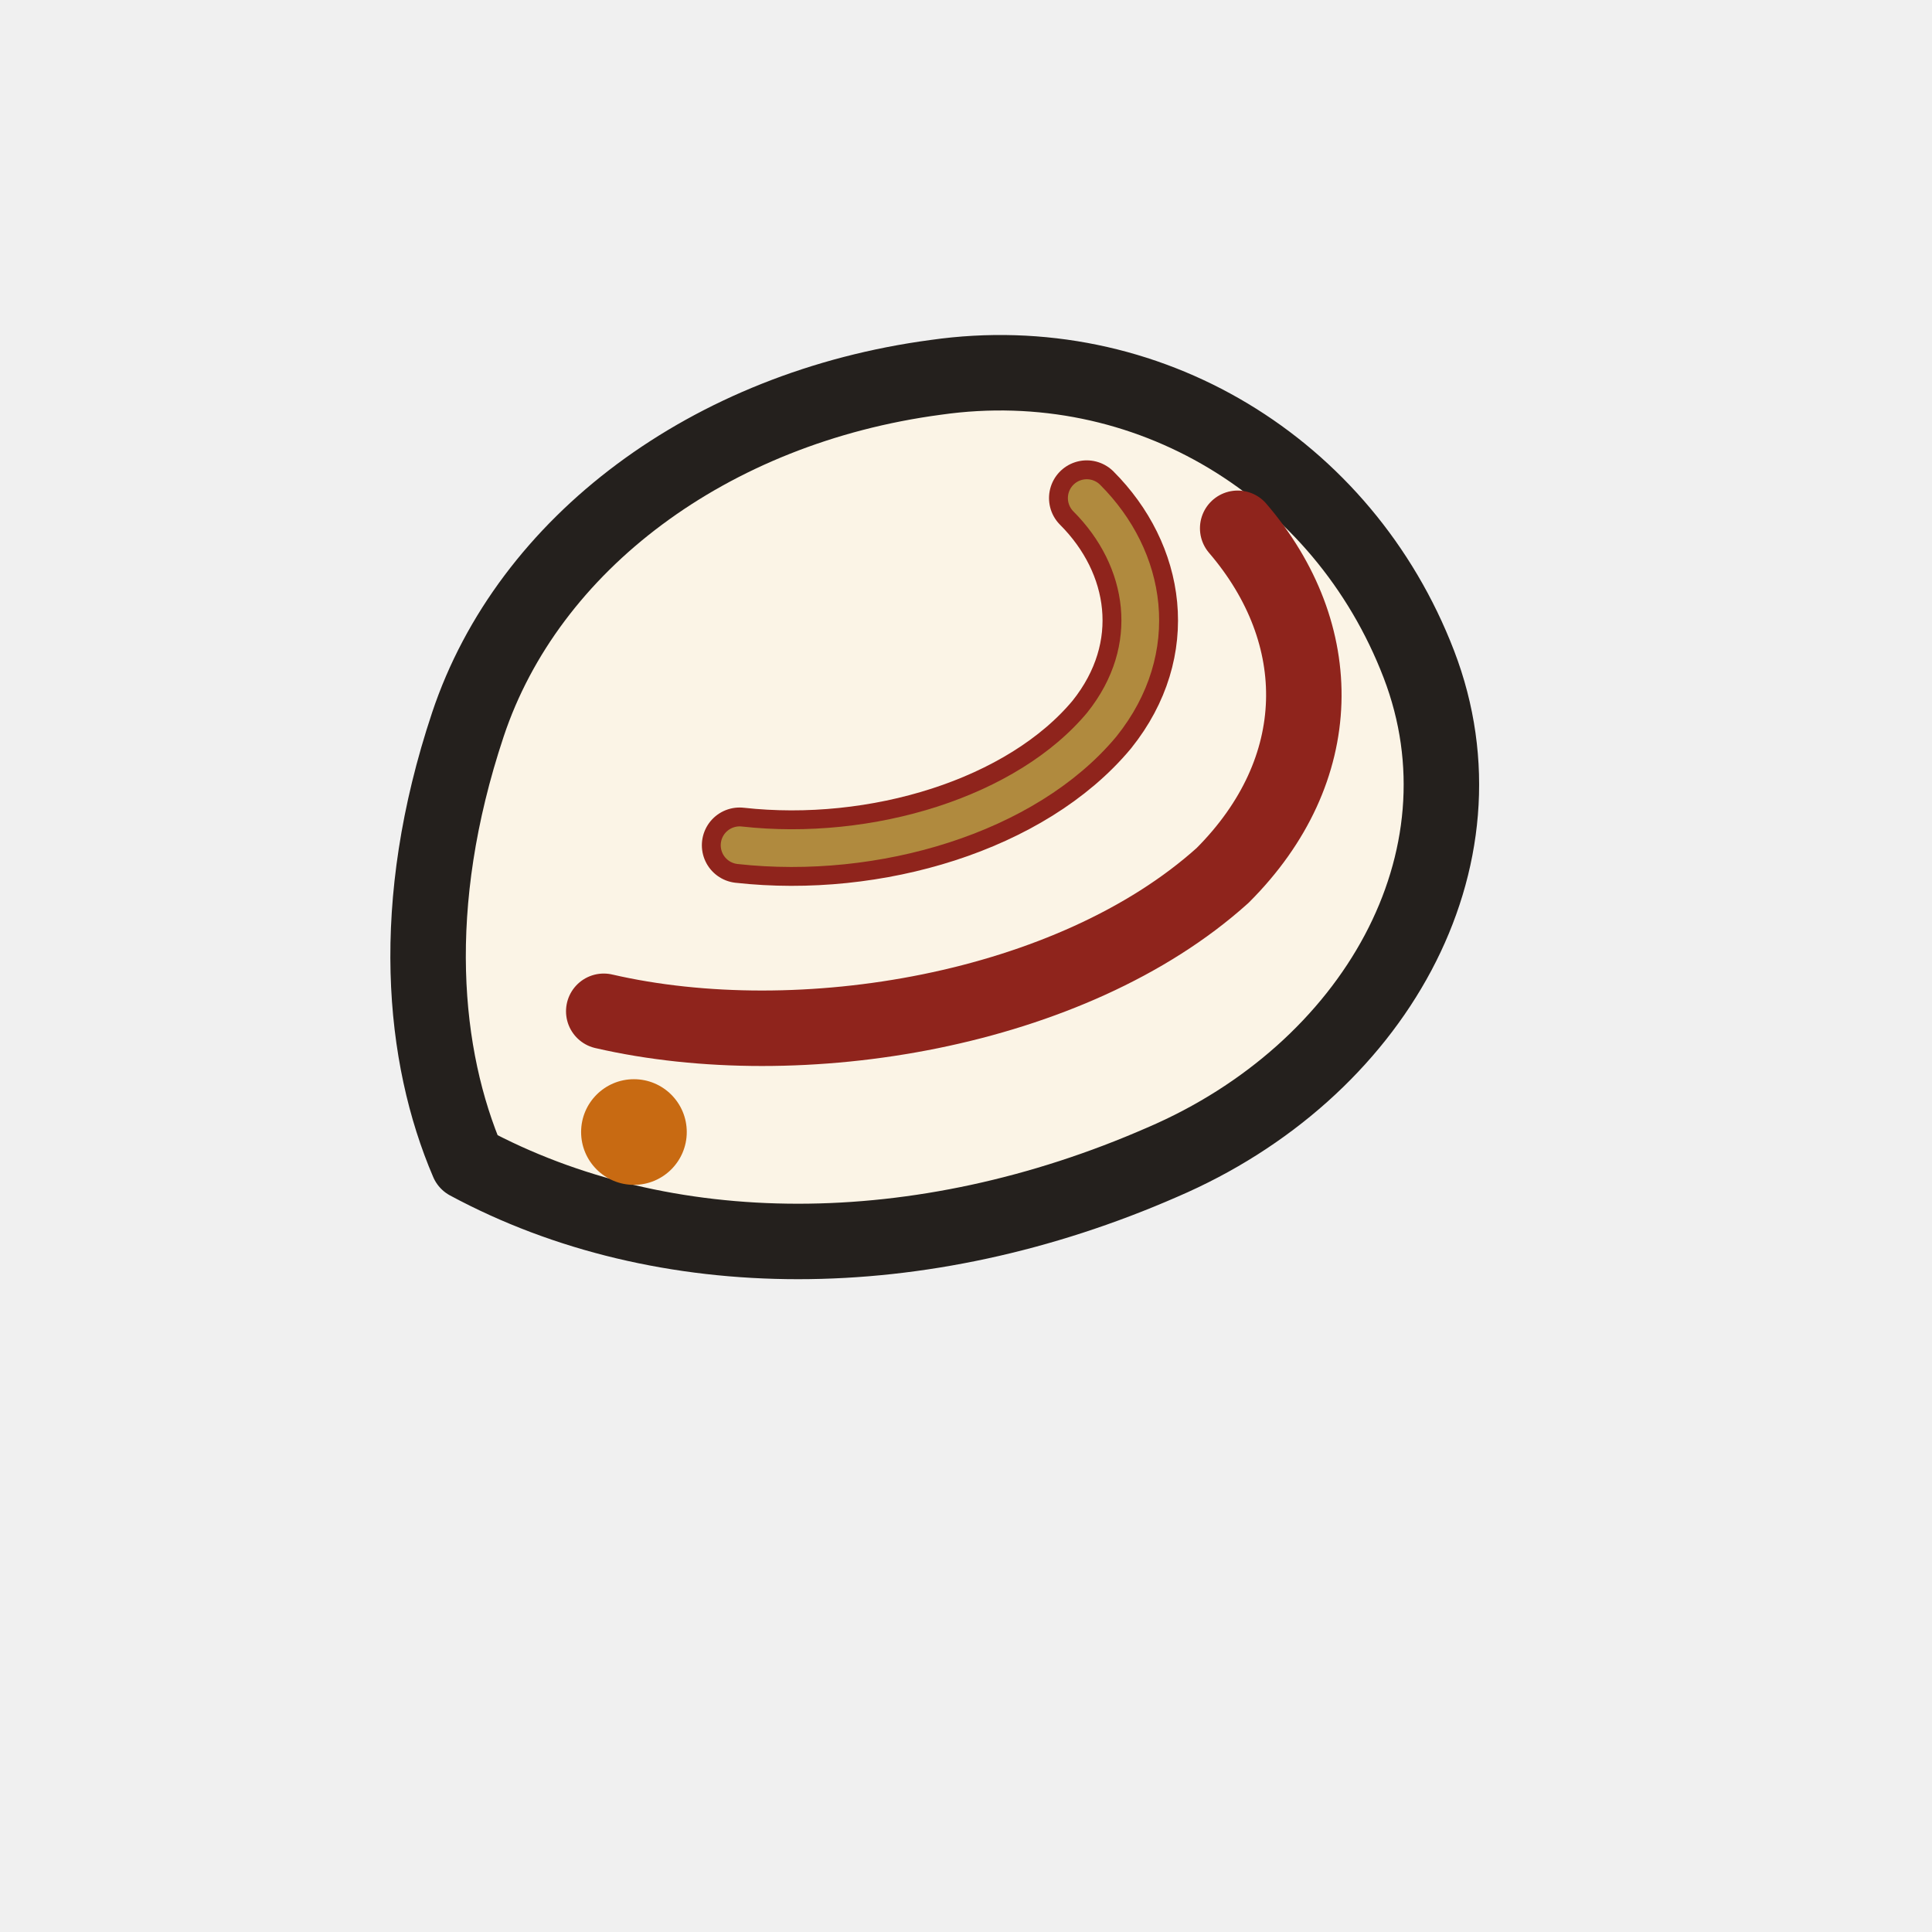
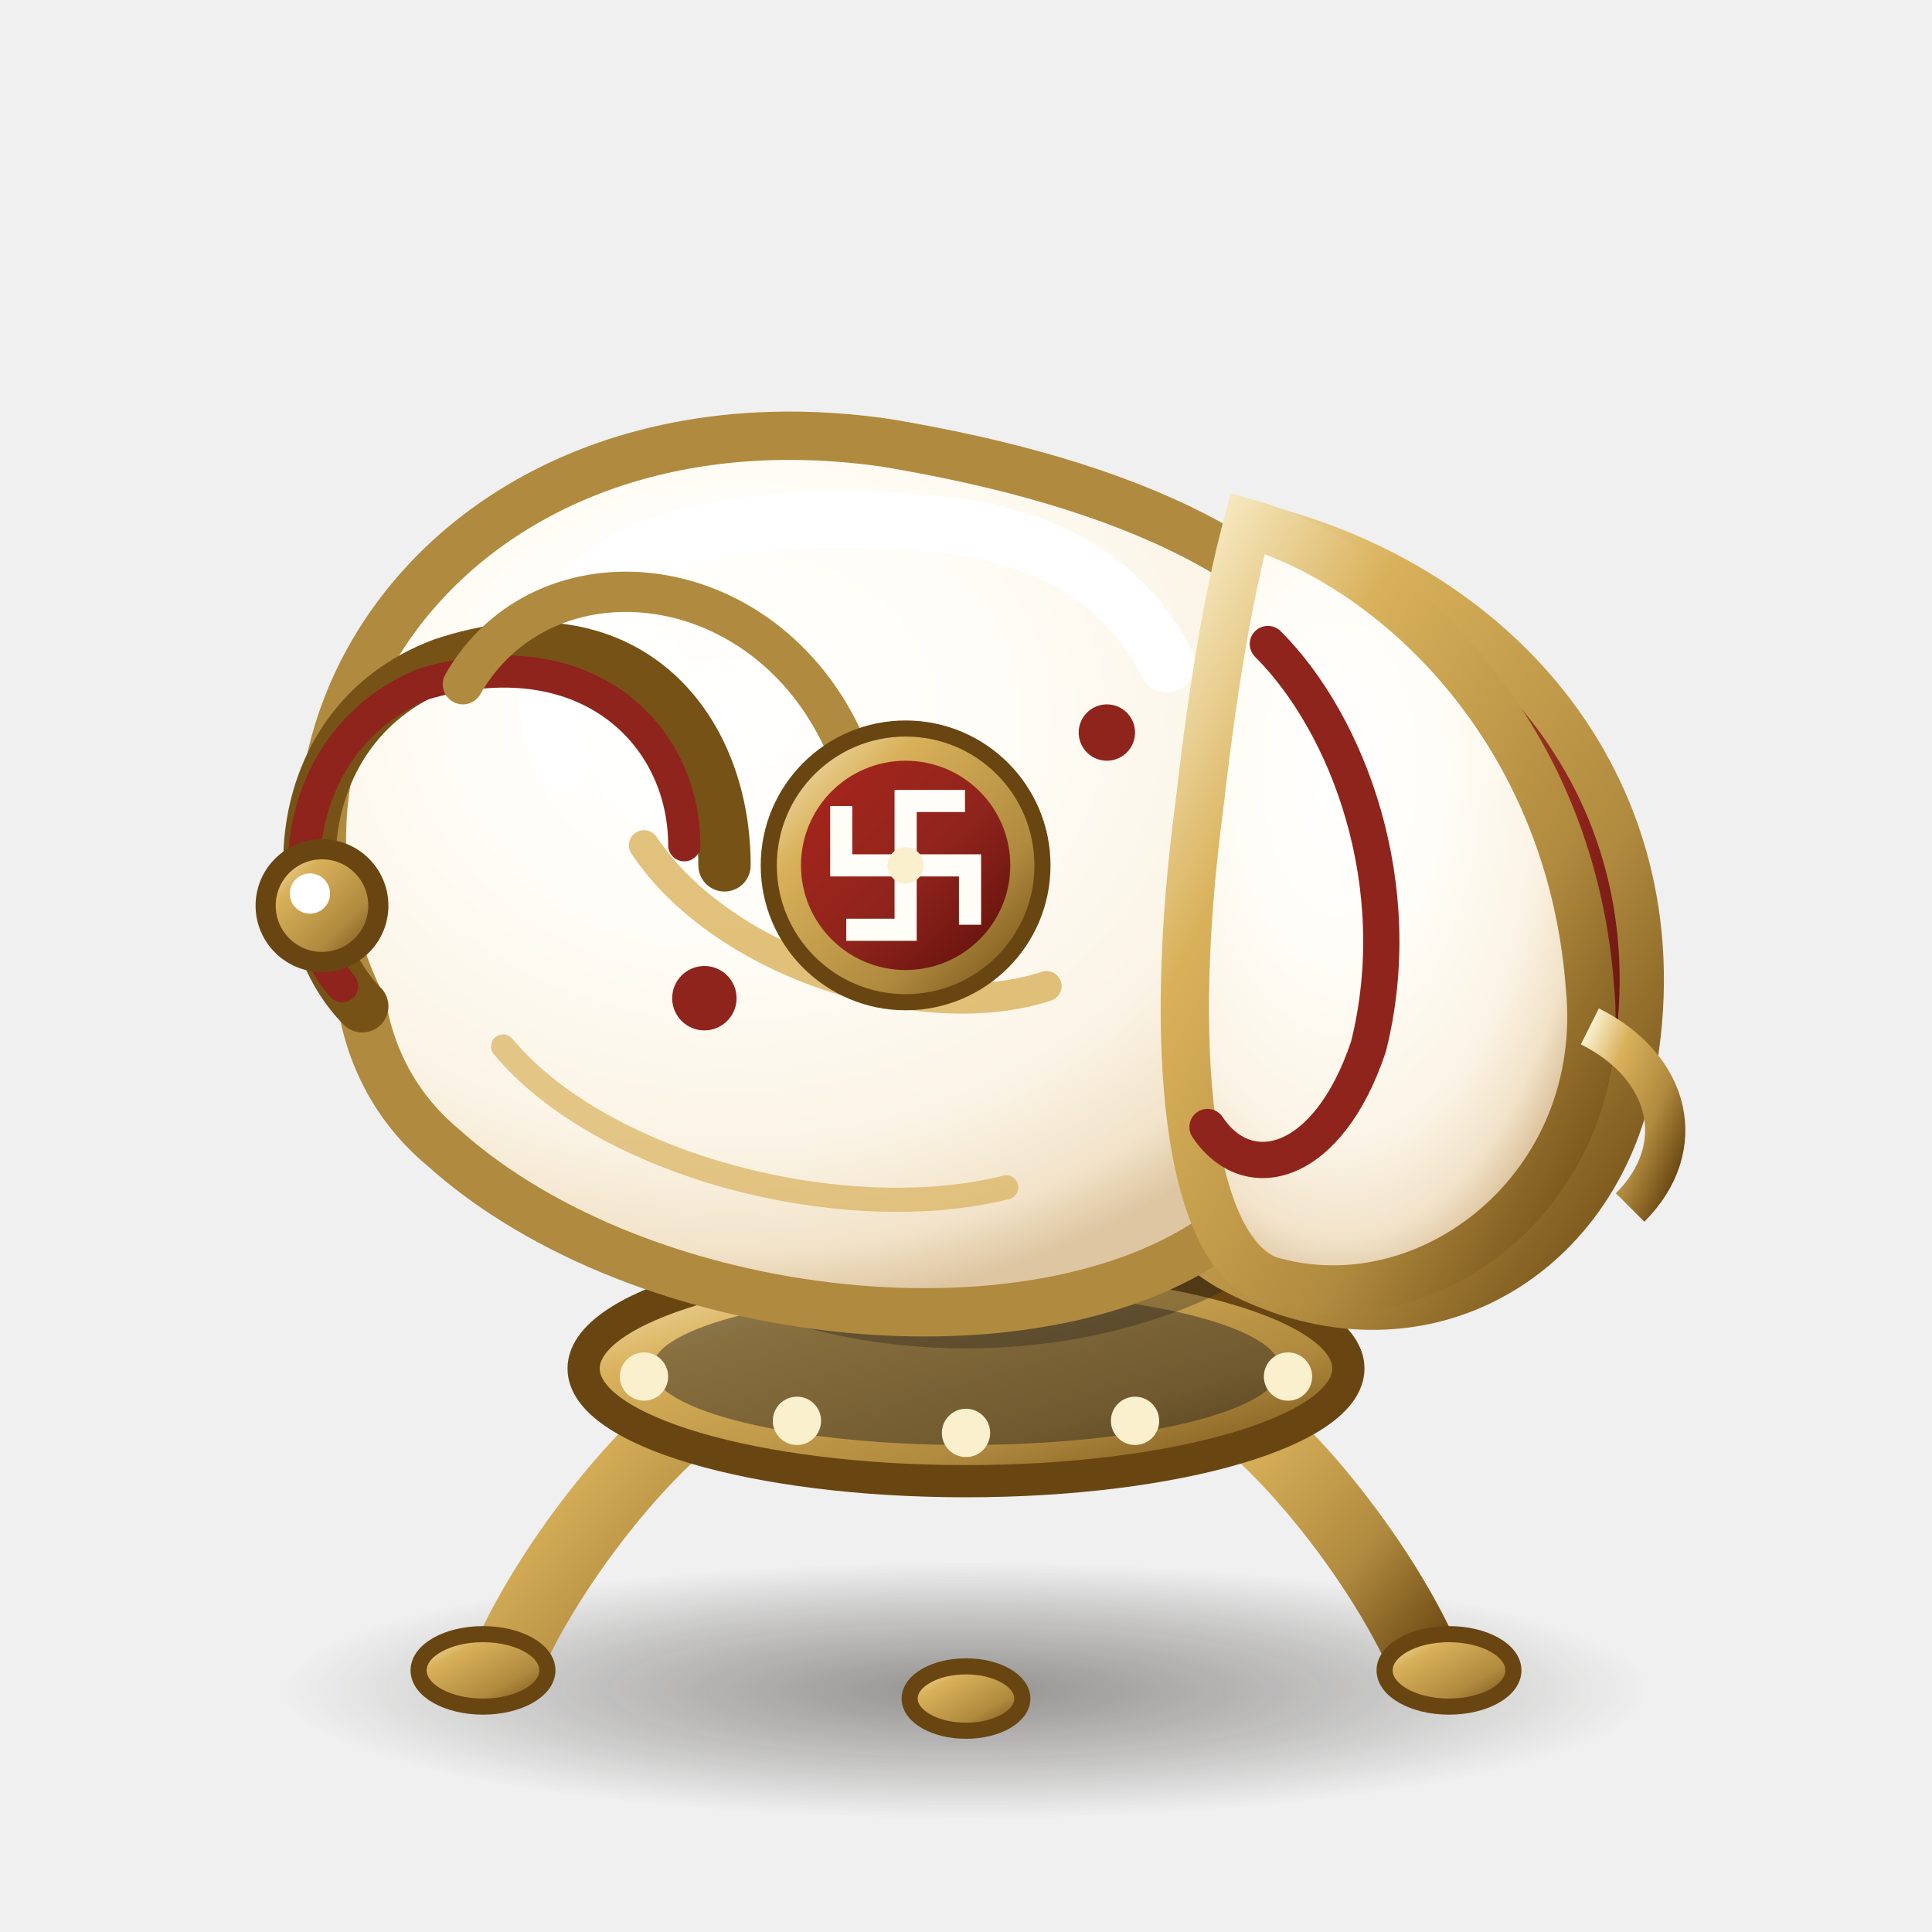
- <svg xmlns="http://www.w3.org/2000/svg" viewBox="0 0 128 128" fill="none" role="img" aria-labelledby="title desc">
-   <path d="M31 77C44 84 61 84 77 77C91 71 99 57 94 44C89 31 76 23 62 25C47 27 35 36 31 48C27 60 28 70 31 77Z" fill="#FBF4E6" stroke="#24201D" stroke-width="5" stroke-linecap="round" stroke-linejoin="round" />
-   <path d="M40 67C53 70 71 67 81 58C88 51 88 42 82 35M49 56C58 57 68 54 73 48C77 43 76 37 72 33" stroke="#8F241C" stroke-width="5" stroke-linecap="round" stroke-linejoin="round" />
-   <path d="M49 56C58 57 68 54 73 48C77 43 76 37 72 33" stroke="#B08A3E" stroke-width="2.5" stroke-linecap="round" stroke-linejoin="round" />
-   <circle cx="42" cy="75" r="3.5" fill="#C86A12" />
+ <svg xmlns="http://www.w3.org/2000/svg" viewBox="0 0 48 48" width="48" height="48" fill="none" xml:space="preserve">
+   <defs>
+     <linearGradient id="shkGoldLinear" x1="0%" y1="0%" x2="100%" y2="100%">
+       <stop offset="0%" stop-color="#FAF0CE" />
+       <stop offset="28%" stop-color="#D9B15B" />
+       <stop offset="68%" stop-color="#B08A3E" />
+       <stop offset="100%" stop-color="#694611" />
+     </linearGradient>
+     <radialGradient id="shkNacreBody" cx="38%" cy="32%" r="68%">
+       <stop offset="0%" stop-color="#FFFFFF" />
+       <stop offset="38%" stop-color="#FFFDF7" />
+       <stop offset="72%" stop-color="#FBF4E6" />
+       <stop offset="90%" stop-color="#F2E3C9" />
+       <stop offset="100%" stop-color="#DEC6A2" />
+     </radialGradient>
+     <radialGradient id="shkApertureDepth" cx="60%" cy="40%" r="60%">
+       <stop offset="0%" stop-color="#B08A3E" />
+       <stop offset="45%" stop-color="#8F241C" />
+       <stop offset="85%" stop-color="#55100B" />
+       <stop offset="100%" stop-color="#24201D" />
+     </radialGradient>
+     <linearGradient id="shkCrimsonGrad" x1="0%" y1="0%" x2="100%" y2="100%">
+       <stop offset="0%" stop-color="#A8261C" />
+       <stop offset="55%" stop-color="#8F241C" />
+       <stop offset="100%" stop-color="#5E0F0A" />
+     </linearGradient>
+     <radialGradient id="shkFloorShadow" cx="50%" cy="50%" r="50%">
+       <stop offset="0%" stop-color="#24201D" stop-opacity="0.45" />
+       <stop offset="60%" stop-color="#24201D" stop-opacity="0.2" />
+       <stop offset="100%" stop-color="#24201D" stop-opacity="0" />
+     </radialGradient>
+   </defs>
+   <ellipse cx="24" cy="42" rx="17" ry="3.2" fill="url(#shkFloorShadow)" />
+   <path d="M 12.5,41.5 C 13.5,39 16.5,35 19,34" stroke="url(#shkGoldLinear)" stroke-width="1.8" stroke-linecap="round" fill="none" />
+   <ellipse cx="12" cy="41.5" rx="1.6" ry="0.9" fill="url(#shkGoldLinear)" stroke="#694611" stroke-width="0.4" />
+   <path d="M 35.5,41.5 C 34.5,39 31.5,35 29,34" stroke="url(#shkGoldLinear)" stroke-width="1.8" stroke-linecap="round" fill="none" />
+   <ellipse cx="36" cy="41.5" rx="1.6" ry="0.9" fill="url(#shkGoldLinear)" stroke="#694611" stroke-width="0.4" />
+   <line x1="24" y1="34" x2="24" y2="42.2" stroke="url(#shkGoldLinear)" stroke-width="1.6" stroke-linecap="round" />
+   <ellipse cx="24" cy="42.2" rx="1.4" ry="0.8" fill="url(#shkGoldLinear)" stroke="#694611" stroke-width="0.4" />
+   <ellipse cx="24" cy="34" rx="9.5" ry="2.8" fill="url(#shkGoldLinear)" stroke="#694611" stroke-width="0.8" />
+   <ellipse cx="24" cy="34" rx="7.8" ry="1.9" fill="#24201D" opacity="0.45" />
+   <circle cx="16" cy="34.2" r="0.6" fill="#FAF0CE" />
+   <circle cx="19.8" cy="35.3" r="0.6" fill="#FAF0CE" />
+   <circle cx="24" cy="35.6" r="0.6" fill="#FAF0CE" />
+   <circle cx="28.2" cy="35.3" r="0.6" fill="#FAF0CE" />
+   <circle cx="32" cy="34.2" r="0.6" fill="#FAF0CE" />
+   <path d="M 14,29 C 18,33 30,33 34,29 C 30,35 18,35 14,29 Z" fill="#24201D" opacity="0.35" />
+   <path d="       M 31,13       C 37.5,14.5 42,20 40.5,27       C 39.5,31.5 35,34 30.5,31.5       C 27,29.5 28,23 29.5,18       C 30,16 30.5,14 31,13       Z     " fill="url(#shkApertureDepth)" stroke="url(#shkGoldLinear)" stroke-width="1.1" stroke-linejoin="round" />
+   <path d="       M 9,25       C 5.5,18 11.5,9.5 22,11       C 28,12 32.5,14 34,17.5       C 35.8,22 34,27.5 30.5,30.5       C 26,34 16,33 11,28.5       C 9.8,27.5 9.2,26.2 9,25       Z     " fill="url(#shkNacreBody)" stroke="#B08A3E" stroke-width="1.2" stroke-linejoin="round" />
+   <path d="       M 14,19       C 12,14 17,12.5 23,13       C 26,13.2 28,14.5 29,16.5     " stroke="#FFFFFF" stroke-width="1.4" stroke-linecap="round" fill="none" />
+   <ellipse cx="16" cy="18" rx="1.8" ry="3.5" transform="rotate(-30 16 18)" fill="#FFFFFF" opacity="0.6" />
+   <g fill="none" stroke-linecap="round">
+     <path d="M 9,25 C 7,23 7,18 11,16.5 C 15.5,15 18,18 18,21.5" stroke="#765217" stroke-width="1.3" />
+     <path d="M 8.5,24.5 C 7,22.8 7,18.5 10.5,17 C 14.5,15.8 17,18.2 17,21" stroke="#8F241C" stroke-width="0.8" />
+     <path d="M 11.5,17 C 13.5,13.5 19,14 21,18.5" stroke="#B08A3E" stroke-width="1" />
+     <path d="M 16,21 C 18,24 23,25.5 26,24.5" stroke="#D9B15B" stroke-width="0.75" opacity="0.8" />
+     <path d="M 12.5,26 C 15,29 21,30.5 25,29.5" stroke="#D9B15B" stroke-width="0.6" opacity="0.7" />
+   </g>
+   <circle cx="8" cy="22.5" r="1.4" fill="url(#shkGoldLinear)" stroke="#694611" stroke-width="0.5" />
+   <circle cx="7.7" cy="22.2" r="0.5" fill="#FFFFFF" />
+   <path d="       M 31,13       C 34.5,14 39,18 39.5,24.5       C 40,29.5 35.5,33 31.5,31.8       C 29.5,31 29,26 29.8,20       C 30.2,16.5 30.6,14.5 31,13       Z     " fill="url(#shkNacreBody)" stroke="url(#shkGoldLinear)" stroke-width="1.2" />
+   <path d="M 31.5,16 C 33.5,18 35,22 34,26 C 33,29 31,29.5 30,28" stroke="#8F241C" stroke-width="0.9" stroke-linecap="round" fill="none" />
+   <path d="M 39.5,25.5 C 41.5,26.5 42,28.5 40.5,30" stroke="url(#shkGoldLinear)" stroke-width="1" fill="none" />
+   <g transform="translate(22.5, 21.5)">
+     <circle cx="0" cy="0" r="3.4" fill="url(#shkGoldLinear)" stroke="#694611" stroke-width="0.4" />
+     <circle cx="0" cy="0" r="2.6" fill="url(#shkCrimsonGrad)" />
+     <path d="         M 0,-1.6 V 1.6         M -1.6,0 H 1.6         M 0,-1.6 H 1.2         M 1.6,0 V 1.2         M 0,1.6 H -1.2         M -1.6,0 V -1.2       " stroke="#FFFDF7" stroke-width="0.55" stroke-linecap="square" fill="none" />
+     <circle cx="0" cy="0" r="0.45" fill="#FAF0CE" />
+   </g>
+   <circle cx="17.5" cy="24.8" r="0.8" fill="#8F241C" />
+   <circle cx="27.5" cy="18.2" r="0.7" fill="#8F241C" />
</svg>
